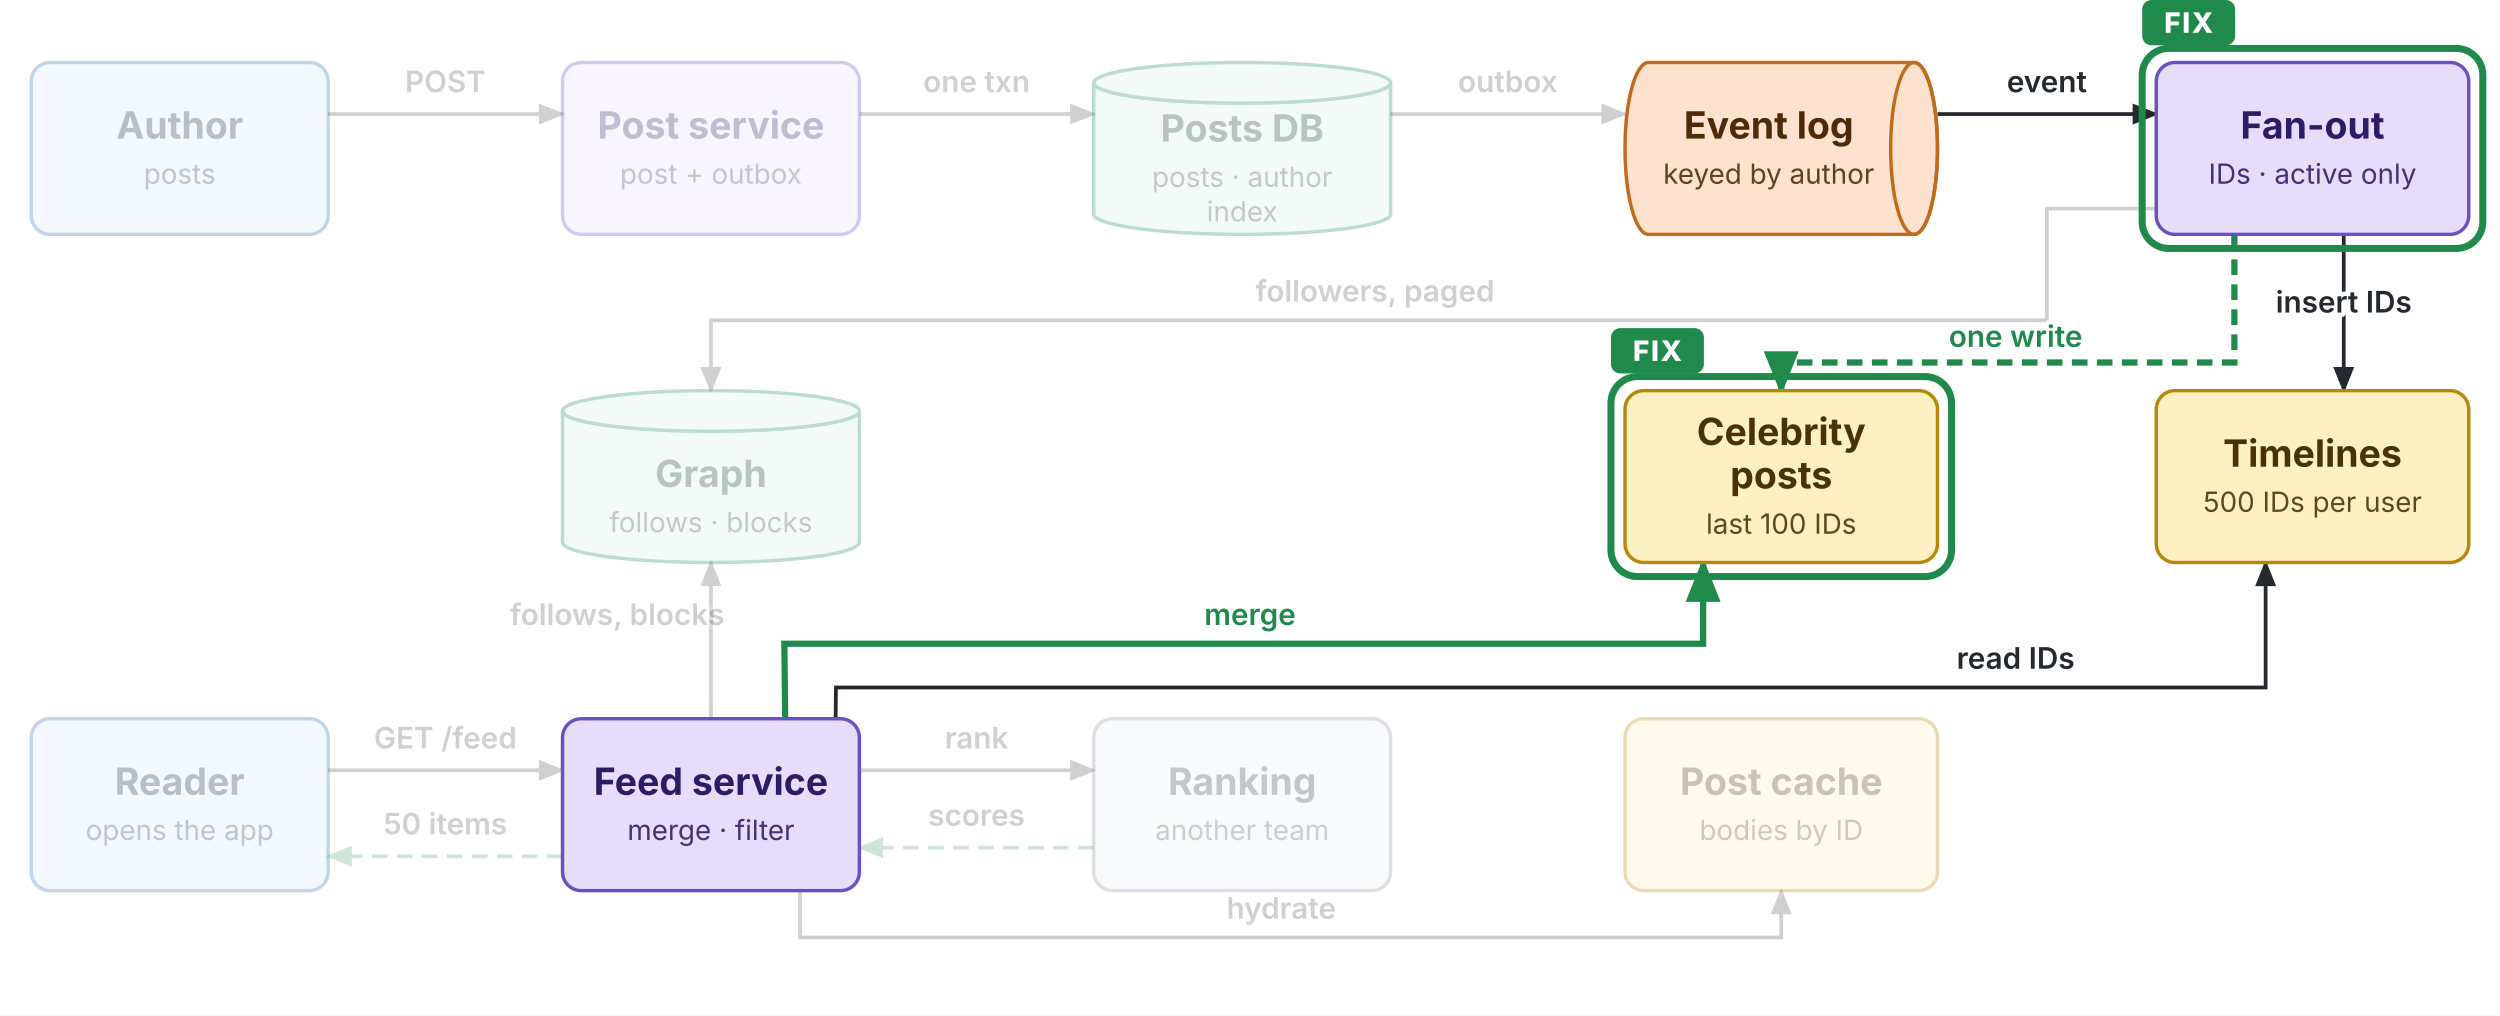
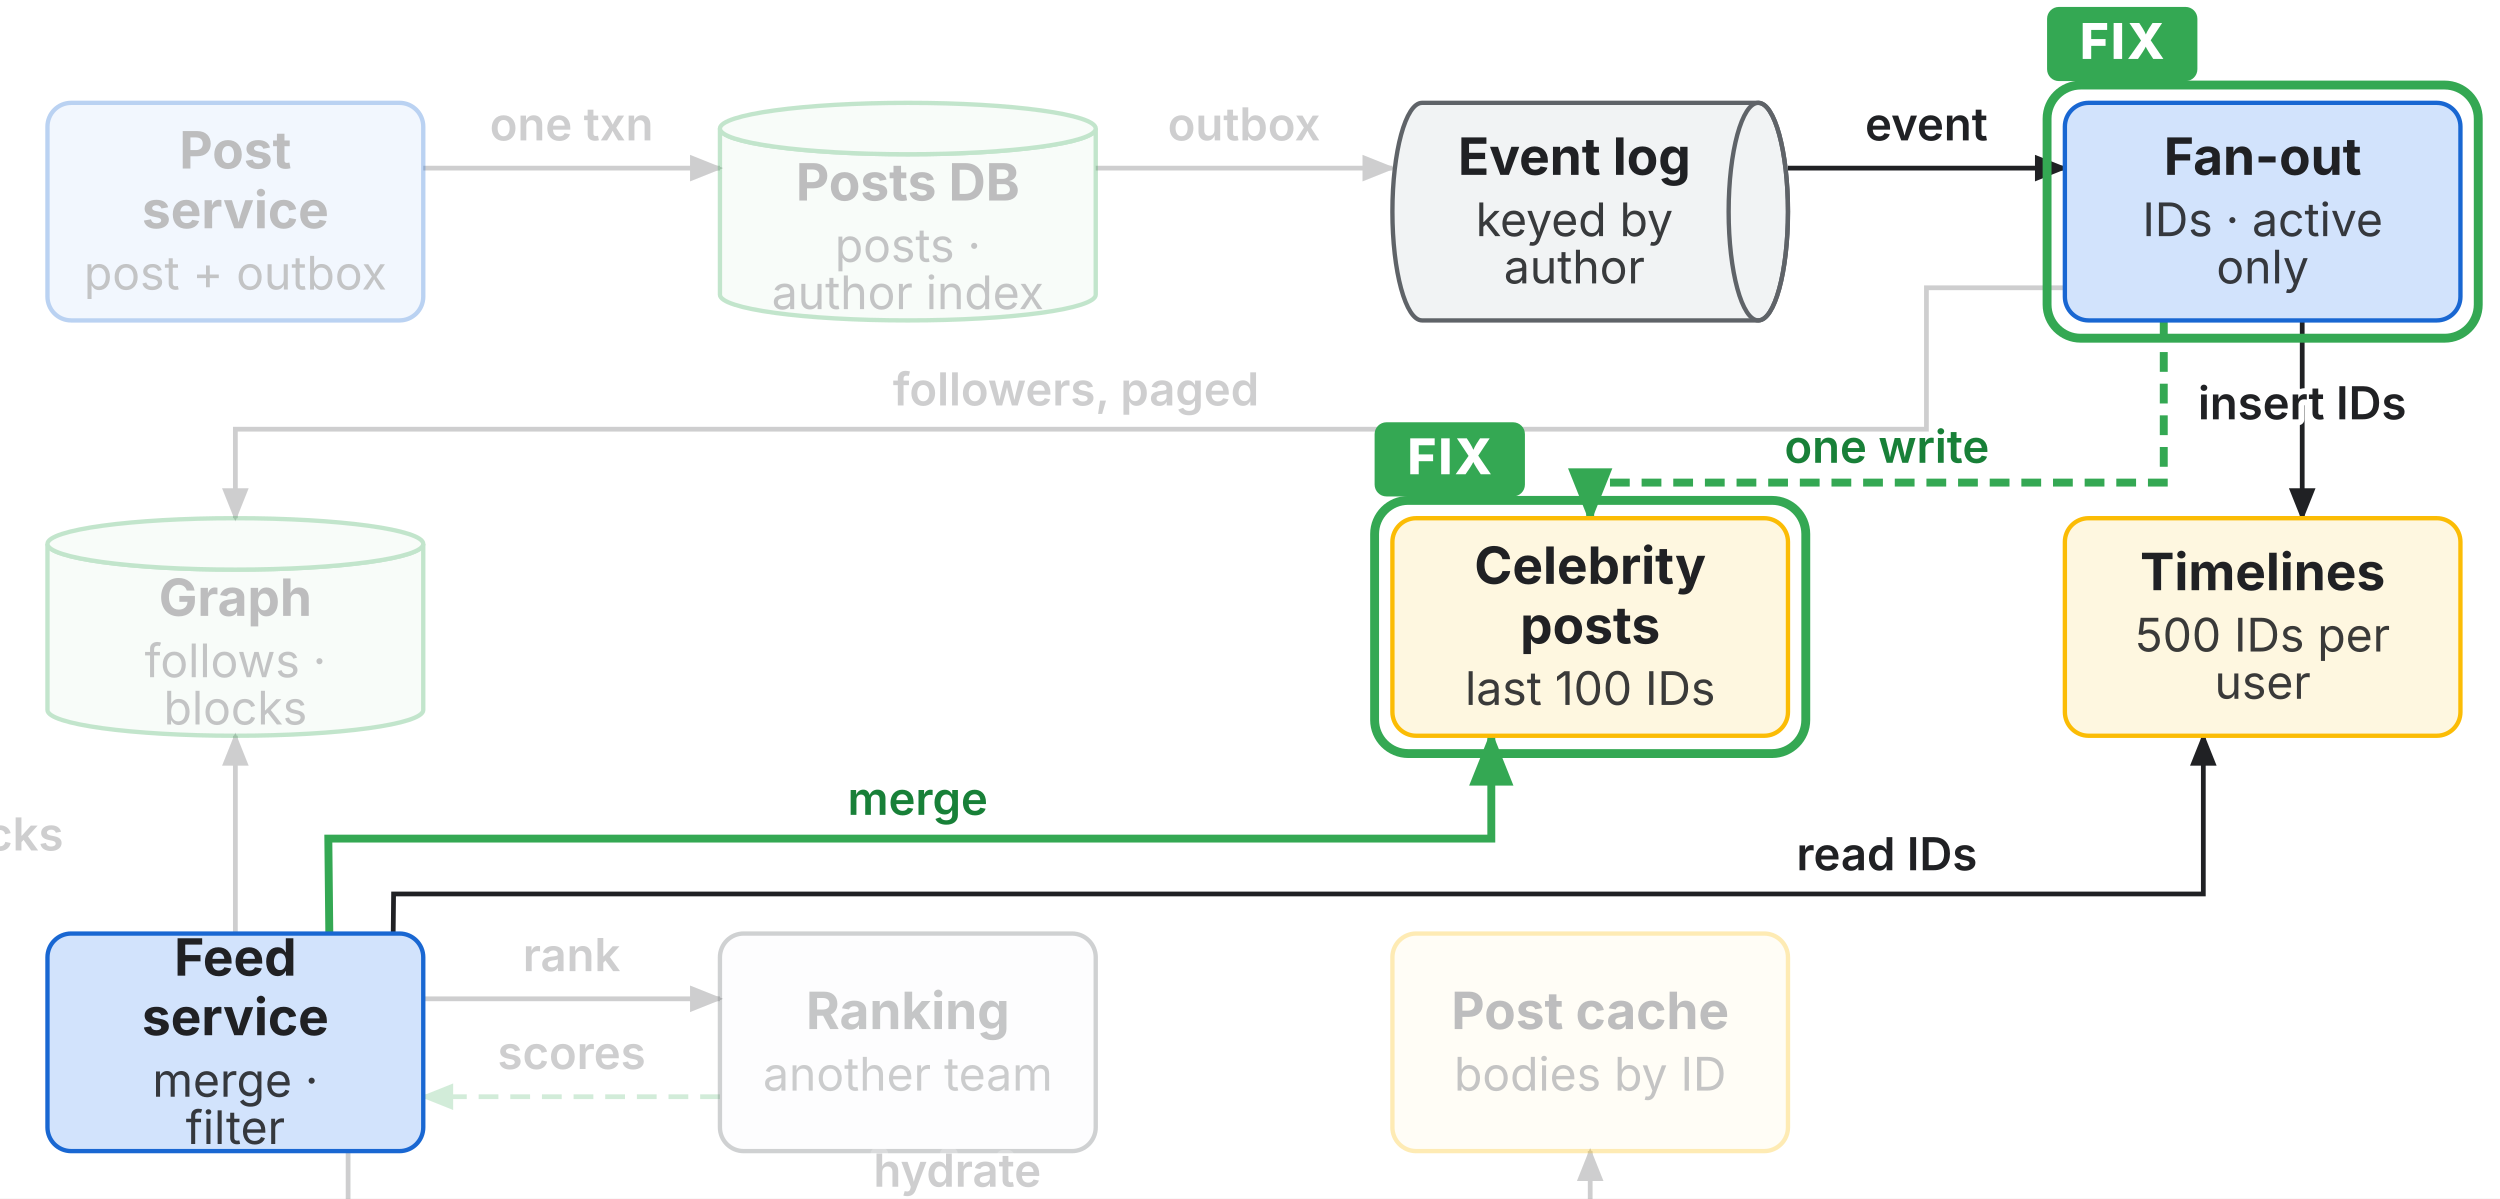
- <svg xmlns="http://www.w3.org/2000/svg" class="base" viewBox="0 0 1600 650" width="1600" height="650">
+ <svg xmlns="http://www.w3.org/2000/svg" class="base" viewBox="336 -12 1264 606" width="1264" height="606">
  <defs>
-     <marker id="bs-1f8a4c" viewBox="0 0 10 10" refX="9" refY="5" markerWidth="7" markerHeight="7" orient="auto">
-       <path d="M0,1 L10,5 L0,9 z" fill="#1f8a4c" />
+     <marker id="bs-202124" viewBox="0 0 10 10" refX="9" refY="5" markerWidth="7" markerHeight="7" orient="auto">
+       <path d="M0,1 L10,5 L0,9 z" fill="#202124" />
    </marker>
-     <marker id="bs-s-1f8a4c" viewBox="0 0 10 10" refX="1" refY="5" markerWidth="7" markerHeight="7" orient="auto">
-       <path d="M10,1 L0,5 L10,9 z" fill="#1f8a4c" />
+     <marker id="bs-s-202124" viewBox="0 0 10 10" refX="1" refY="5" markerWidth="7" markerHeight="7" orient="auto">
+       <path d="M10,1 L0,5 L10,9 z" fill="#202124" />
    </marker>
-     <marker id="bs-24292f" viewBox="0 0 10 10" refX="9" refY="5" markerWidth="7" markerHeight="7" orient="auto">
-       <path d="M0,1 L10,5 L0,9 z" fill="#24292f" />
+     <marker id="bs-34a853" viewBox="0 0 10 10" refX="9" refY="5" markerWidth="7" markerHeight="7" orient="auto">
+       <path d="M0,1 L10,5 L0,9 z" fill="#34a853" />
    </marker>
-     <marker id="bs-s-24292f" viewBox="0 0 10 10" refX="1" refY="5" markerWidth="7" markerHeight="7" orient="auto">
-       <path d="M10,1 L0,5 L10,9 z" fill="#24292f" />
+     <marker id="bs-s-34a853" viewBox="0 0 10 10" refX="1" refY="5" markerWidth="7" markerHeight="7" orient="auto">
+       <path d="M10,1 L0,5 L10,9 z" fill="#34a853" />
    </marker>
  </defs>
-   <rect width="1600" height="650" fill="#ffffff" />
-   <path d="M210.0,73.0 L360.0,73.0" fill="none" stroke="#24292f" stroke-width="2.4" marker-end="url(#bs-24292f)" opacity="0.22" />
-   <path d="M550.0,73.0 L700.0,73.0" fill="none" stroke="#24292f" stroke-width="2.4" marker-end="url(#bs-24292f)" opacity="0.22" />
-   <path d="M890.0,73.0 L1040.0,73.0" fill="none" stroke="#24292f" stroke-width="2.4" marker-end="url(#bs-24292f)" opacity="0.22" />
-   <path d="M1240.0,73.0 L1380.0,73.0" fill="none" stroke="#24292f" stroke-width="2.4" marker-end="url(#bs-24292f)" />
-   <path d="M1380.0,133.5 L1310.0,133.5 L1310.0,205.0 L455.0,205.0 L455.0,250.0" fill="none" stroke="#24292f" stroke-width="2.4" marker-end="url(#bs-24292f)" opacity="0.22" />
-   <path d="M1500.0,150.0 L1500.0,250.0" fill="none" stroke="#24292f" stroke-width="2.4" marker-end="url(#bs-24292f)" />
-   <path d="M1430.0,150.0 L1430.0,232.0 L1140.0,232.0 L1140.0,250.0" fill="none" stroke="#1f8a4c" stroke-width="4" stroke-dasharray="10 6" marker-end="url(#bs-1f8a4c)" />
-   <path d="M210.0,493.0 L360.0,493.0" fill="none" stroke="#24292f" stroke-width="2.4" marker-end="url(#bs-24292f)" opacity="0.22" />
-   <path d="M360.0,548.0 L210.0,548.0" fill="none" stroke="#1f8a4c" stroke-width="2.4" stroke-dasharray="10 6" marker-end="url(#bs-1f8a4c)" opacity="0.22" />
-   <path d="M455.0,460.0 L455.0,360.0" fill="none" stroke="#24292f" stroke-width="2.4" marker-end="url(#bs-24292f)" opacity="0.22" />
-   <path d="M502.5,460.0 L502.0,412.0 L1090.0,412.0 L1090.0,360.0" fill="none" stroke="#1f8a4c" stroke-width="4" marker-end="url(#bs-1f8a4c)" />
-   <path d="M534.8,460.0 L535.0,440.0 L1450.0,440.0 L1450.0,360.0" fill="none" stroke="#24292f" stroke-width="2.4" marker-end="url(#bs-24292f)" />
-   <path d="M550.0,493.0 L700.0,493.0" fill="none" stroke="#24292f" stroke-width="2.4" marker-end="url(#bs-24292f)" opacity="0.22" />
-   <path d="M700.0,542.5 L550.0,542.5" fill="none" stroke="#1f8a4c" stroke-width="2.4" stroke-dasharray="10 6" marker-end="url(#bs-1f8a4c)" opacity="0.22" />
-   <path d="M512.0,570.0 L512.0,600.0 L1140.0,600.0 L1140.0,570.0" fill="none" stroke="#24292f" stroke-width="2.4" marker-end="url(#bs-24292f)" opacity="0.22" />
-   <g opacity="0.3">
-     <rect x="20" y="40" width="190" height="110" rx="12" fill="#dbeafe" stroke="#2f6fb5" stroke-width="2.2" />
-     <text x="115.0" y="88.7" text-anchor="middle" font-family="Inter, Helvetica, Arial, sans-serif" font-size="24" font-weight="700" fill="#0b2540">Author</text>
-     <text x="115.0" y="117.6" text-anchor="middle" font-family="Inter, Helvetica, Arial, sans-serif" font-size="17.8" fill="#0b2540" fill-opacity="0.88">posts</text>
+   <rect x="336" y="-12" width="1264" height="606" fill="#ffffff" />
+   <path data-k="e:e2" d="M550.0,73.0 L700.0,73.0" fill="none" stroke="#202124" stroke-width="2.4" marker-end="url(#bs-202124)" opacity="0.22" />
+   <path data-k="e:e3" d="M890.0,73.0 L1040.0,73.0" fill="none" stroke="#202124" stroke-width="2.4" marker-end="url(#bs-202124)" opacity="0.22" />
+   <path data-k="e:e4" d="M1240.0,73.0 L1380.0,73.0" fill="none" stroke="#202124" stroke-width="2.4" marker-end="url(#bs-202124)" />
+   <path data-k="e:e5" d="M1380.0,133.5 L1310.0,133.5 L1310.0,205.0 L455.0,205.0 L455.0,250.0" fill="none" stroke="#202124" stroke-width="2.4" marker-end="url(#bs-202124)" opacity="0.22" />
+   <path data-k="e:e6" d="M1500.0,150.0 L1500.0,250.0" fill="none" stroke="#202124" stroke-width="2.4" marker-end="url(#bs-202124)" />
+   <path data-k="e:e7" d="M1430.0,150.0 L1430.0,232.0 L1140.0,232.0 L1140.0,250.0" fill="none" stroke="#34a853" stroke-width="4" stroke-dasharray="10 6" marker-end="url(#bs-34a853)" />
+   <path data-k="e:e10" d="M455.0,460.0 L455.0,360.0" fill="none" stroke="#202124" stroke-width="2.4" marker-end="url(#bs-202124)" opacity="0.22" />
+   <path data-k="e:e12" d="M502.5,460.0 L502.0,412.0 L1090.0,412.0 L1090.0,360.0" fill="none" stroke="#34a853" stroke-width="4" marker-end="url(#bs-34a853)" />
+   <path data-k="e:e13" d="M534.8,460.0 L535.0,440.0 L1450.0,440.0 L1450.0,360.0" fill="none" stroke="#202124" stroke-width="2.4" marker-end="url(#bs-202124)" />
+   <path data-k="e:e14" d="M550.0,493.0 L700.0,493.0" fill="none" stroke="#202124" stroke-width="2.4" marker-end="url(#bs-202124)" opacity="0.22" />
+   <path data-k="e:e15" d="M700.0,542.5 L550.0,542.5" fill="none" stroke="#34a853" stroke-width="2.4" stroke-dasharray="10 6" marker-end="url(#bs-34a853)" opacity="0.22" />
+   <path data-k="e:e16" d="M512.0,570.0 L512.0,600.0 L1140.0,600.0 L1140.0,570.0" fill="none" stroke="#202124" stroke-width="2.4" marker-end="url(#bs-202124)" opacity="0.22" />
+   <g data-k="n:postsvc">
+     <g opacity="0.3">
+       <rect x="360" y="40" width="190" height="110" rx="12" fill="#d2e3fc" stroke="#1967d2" stroke-width="2.2" />
+       <text x="455.0" y="73.2" text-anchor="middle" font-family="Inter, Roboto, sans-serif" font-size="26" font-weight="700" fill="#202124">Post</text>
+       <text x="455.0" y="103.4" text-anchor="middle" font-family="Inter, Roboto, sans-serif" font-size="26" font-weight="700" fill="#202124">service</text>
+       <text x="455.0" y="134.4" text-anchor="middle" font-family="Inter, Roboto, sans-serif" font-size="23.4" fill="#202124" fill-opacity="0.88">post + outbox</text>
+     </g>
  </g>
-   <g opacity="0.3">
-     <rect x="360" y="40" width="190" height="110" rx="12" fill="#e6dcfb" stroke="#6b4fc4" stroke-width="2.2" />
-     <text x="455.0" y="88.7" text-anchor="middle" font-family="Inter, Helvetica, Arial, sans-serif" font-size="24" font-weight="700" fill="#2a1d66">Post service</text>
-     <text x="455.0" y="117.6" text-anchor="middle" font-family="Inter, Helvetica, Arial, sans-serif" font-size="17.8" fill="#2a1d66" fill-opacity="0.88">post + outbox</text>
+   <g data-k="n:postsdb">
+     <g opacity="0.3">
+       <path d="M700,53 a95.0,13 0 0,0 190,0 v84 a95.0,13 0 0,1 -190,0 z" fill="#e6f4ea" stroke="#34a853" stroke-width="2.2" />
+       <ellipse cx="795.0" cy="53" rx="95.0" ry="13" fill="#e6f4ea" stroke="#34a853" stroke-width="2.2" />
+       <text x="795.0" y="89.4" text-anchor="middle" font-family="Inter, Roboto, sans-serif" font-size="26" font-weight="700" fill="#202124">Posts DB</text>
+       <text x="795.0" y="120.4" text-anchor="middle" font-family="Inter, Roboto, sans-serif" font-size="23.4" fill="#202124" fill-opacity="0.88">posts ·</text>
+       <text x="795.0" y="144.3" text-anchor="middle" font-family="Inter, Roboto, sans-serif" font-size="23.4" fill="#202124" fill-opacity="0.88">author index</text>
+     </g>
  </g>
-   <g opacity="0.3">
-     <path d="M700,53 a95.0,13 0 0,0 190,0 v84 a95.0,13 0 0,1 -190,0 z" fill="#d3f3e6" stroke="#1f8a63" stroke-width="2.2" />
-     <ellipse cx="795.0" cy="53" rx="95.0" ry="13" fill="#d3f3e6" stroke="#1f8a63" stroke-width="2.2" />
-     <text x="795.0" y="90.6" text-anchor="middle" font-family="Inter, Helvetica, Arial, sans-serif" font-size="24" font-weight="700" fill="#0d3b2a">Posts DB</text>
-     <text x="795.0" y="119.6" text-anchor="middle" font-family="Inter, Helvetica, Arial, sans-serif" font-size="17.8" fill="#0d3b2a" fill-opacity="0.88">posts · author</text>
-     <text x="795.0" y="141.7" text-anchor="middle" font-family="Inter, Helvetica, Arial, sans-serif" font-size="17.8" fill="#0d3b2a" fill-opacity="0.88">index</text>
+   <g data-k="n:log">
+     <path d="M1055,40 h170 a15,55.0 0 0,1 0,110 h-170 a15,55.0 0 0,1 0,-110 z" fill="#f1f3f4" stroke="#5f6368" stroke-width="2.2" />
+     <ellipse cx="1225" cy="95.0" rx="15" ry="55.0" fill="none" stroke="#5f6368" stroke-width="2.2" />
+     <text x="1132.0" y="76.4" text-anchor="middle" font-family="Inter, Roboto, sans-serif" font-size="26" font-weight="700" fill="#202124">Event log</text>
+     <text x="1132.0" y="107.4" text-anchor="middle" font-family="Inter, Roboto, sans-serif" font-size="23.4" fill="#202124" fill-opacity="0.88">keyed by</text>
+     <text x="1132.0" y="131.3" text-anchor="middle" font-family="Inter, Roboto, sans-serif" font-size="23.4" fill="#202124" fill-opacity="0.88">author</text>
  </g>
-   <path d="M1055,40 h170 a15,55.0 0 0,1 0,110 h-170 a15,55.0 0 0,1 0,-110 z" fill="#fde3cf" stroke="#c26a1b" stroke-width="2.2" />
-   <ellipse cx="1225" cy="95.0" rx="15" ry="55.0" fill="none" stroke="#c26a1b" stroke-width="2.2" />
-   <text x="1132.0" y="88.7" text-anchor="middle" font-family="Inter, Helvetica, Arial, sans-serif" font-size="24" font-weight="700" fill="#4f2a08">Event log</text>
-   <text x="1132.0" y="117.6" text-anchor="middle" font-family="Inter, Helvetica, Arial, sans-serif" font-size="17.8" fill="#4f2a08" fill-opacity="0.88">keyed by author</text>
-   <rect x="1380" y="40" width="200" height="110" rx="12" fill="#e6dcfb" stroke="#6b4fc4" stroke-width="2.2" />
-   <text x="1480.0" y="88.7" text-anchor="middle" font-family="Inter, Helvetica, Arial, sans-serif" font-size="24" font-weight="700" fill="#2a1d66">Fan-out</text>
-   <text x="1480.0" y="117.6" text-anchor="middle" font-family="Inter, Helvetica, Arial, sans-serif" font-size="17.8" fill="#2a1d66" fill-opacity="0.88">IDs · active only</text>
-   <g opacity="0.3">
-     <path d="M360,263 a95.0,13 0 0,0 190,0 v84 a95.0,13 0 0,1 -190,0 z" fill="#d3f3e6" stroke="#1f8a63" stroke-width="2.2" />
-     <ellipse cx="455.0" cy="263" rx="95.0" ry="13" fill="#d3f3e6" stroke="#1f8a63" stroke-width="2.2" />
-     <text x="455.0" y="311.7" text-anchor="middle" font-family="Inter, Helvetica, Arial, sans-serif" font-size="24" font-weight="700" fill="#0d3b2a">Graph</text>
-     <text x="455.0" y="340.6" text-anchor="middle" font-family="Inter, Helvetica, Arial, sans-serif" font-size="17.8" fill="#0d3b2a" fill-opacity="0.88">follows · blocks</text>
+   <g data-k="n:fanout">
+     <rect x="1380" y="40" width="200" height="110" rx="12" fill="#d2e3fc" stroke="#1967d2" stroke-width="2.2" />
+     <text x="1480.0" y="76.4" text-anchor="middle" font-family="Inter, Roboto, sans-serif" font-size="26" font-weight="700" fill="#202124">Fan-out</text>
+     <text x="1480.0" y="107.4" text-anchor="middle" font-family="Inter, Roboto, sans-serif" font-size="23.4" fill="#202124" fill-opacity="0.88">IDs · active</text>
+     <text x="1480.0" y="131.3" text-anchor="middle" font-family="Inter, Roboto, sans-serif" font-size="23.4" fill="#202124" fill-opacity="0.88">only</text>
  </g>
-   <rect x="1040" y="250" width="200" height="110" rx="12" fill="#fdf0c2" stroke="#b7860b" stroke-width="2.2" />
-   <text x="1140.0" y="284.8" text-anchor="middle" font-family="Inter, Helvetica, Arial, sans-serif" font-size="24" font-weight="700" fill="#4a3207">Celebrity</text>
-   <text x="1140.0" y="312.6" text-anchor="middle" font-family="Inter, Helvetica, Arial, sans-serif" font-size="24" font-weight="700" fill="#4a3207">posts</text>
-   <text x="1140.0" y="341.6" text-anchor="middle" font-family="Inter, Helvetica, Arial, sans-serif" font-size="17.8" fill="#4a3207" fill-opacity="0.88">last 100 IDs</text>
-   <rect x="1380" y="250" width="200" height="110" rx="12" fill="#fdf0c2" stroke="#b7860b" stroke-width="2.2" />
-   <text x="1480.0" y="298.7" text-anchor="middle" font-family="Inter, Helvetica, Arial, sans-serif" font-size="24" font-weight="700" fill="#4a3207">Timelines</text>
-   <text x="1480.0" y="327.6" text-anchor="middle" font-family="Inter, Helvetica, Arial, sans-serif" font-size="17.8" fill="#4a3207" fill-opacity="0.88">500 IDs per user</text>
-   <g opacity="0.3">
-     <rect x="20" y="460" width="190" height="110" rx="12" fill="#dbeafe" stroke="#2f6fb5" stroke-width="2.2" />
-     <text x="115.0" y="508.7" text-anchor="middle" font-family="Inter, Helvetica, Arial, sans-serif" font-size="24" font-weight="700" fill="#0b2540">Reader</text>
-     <text x="115.0" y="537.6" text-anchor="middle" font-family="Inter, Helvetica, Arial, sans-serif" font-size="17.8" fill="#0b2540" fill-opacity="0.88">opens the app</text>
+   <g data-k="n:graph">
+     <g opacity="0.3">
+       <path d="M360,263 a95.0,13 0 0,0 190,0 v84 a95.0,13 0 0,1 -190,0 z" fill="#e6f4ea" stroke="#34a853" stroke-width="2.2" />
+       <ellipse cx="455.0" cy="263" rx="95.0" ry="13" fill="#e6f4ea" stroke="#34a853" stroke-width="2.2" />
+       <text x="455.0" y="299.4" text-anchor="middle" font-family="Inter, Roboto, sans-serif" font-size="26" font-weight="700" fill="#202124">Graph</text>
+       <text x="455.0" y="330.4" text-anchor="middle" font-family="Inter, Roboto, sans-serif" font-size="23.4" fill="#202124" fill-opacity="0.88">follows ·</text>
+       <text x="455.0" y="354.3" text-anchor="middle" font-family="Inter, Roboto, sans-serif" font-size="23.4" fill="#202124" fill-opacity="0.88">blocks</text>
+     </g>
  </g>
-   <rect x="360" y="460" width="190" height="110" rx="12" fill="#e6dcfb" stroke="#6b4fc4" stroke-width="2.2" />
-   <text x="455.0" y="508.7" text-anchor="middle" font-family="Inter, Helvetica, Arial, sans-serif" font-size="24" font-weight="700" fill="#2a1d66">Feed service</text>
-   <text x="455.0" y="537.6" text-anchor="middle" font-family="Inter, Helvetica, Arial, sans-serif" font-size="17.8" fill="#2a1d66" fill-opacity="0.88">merge · filter</text>
-   <g opacity="0.3">
-     <rect x="700" y="460" width="190" height="110" rx="12" fill="#eceff2" stroke="#8c959f" stroke-width="2.2" />
-     <text x="795.0" y="508.7" text-anchor="middle" font-family="Inter, Helvetica, Arial, sans-serif" font-size="24" font-weight="700" fill="#3a424a">Ranking</text>
-     <text x="795.0" y="537.6" text-anchor="middle" font-family="Inter, Helvetica, Arial, sans-serif" font-size="17.8" fill="#3a424a" fill-opacity="0.88">another team</text>
+   <g data-k="n:celeb">
+     <rect x="1040" y="250" width="200" height="110" rx="12" fill="#fef7e0" stroke="#fbbc05" stroke-width="2.2" />
+     <text x="1140.0" y="283.2" text-anchor="middle" font-family="Inter, Roboto, sans-serif" font-size="26" font-weight="700" fill="#202124">Celebrity</text>
+     <text x="1140.0" y="313.4" text-anchor="middle" font-family="Inter, Roboto, sans-serif" font-size="26" font-weight="700" fill="#202124">posts</text>
+     <text x="1140.0" y="344.4" text-anchor="middle" font-family="Inter, Roboto, sans-serif" font-size="23.4" fill="#202124" fill-opacity="0.88">last 100 IDs</text>
  </g>
-   <g opacity="0.3">
-     <rect x="1040" y="460" width="200" height="110" rx="12" fill="#fdf0c2" stroke="#b7860b" stroke-width="2.2" />
-     <text x="1140.0" y="508.7" text-anchor="middle" font-family="Inter, Helvetica, Arial, sans-serif" font-size="24" font-weight="700" fill="#4a3207">Post cache</text>
-     <text x="1140.0" y="537.6" text-anchor="middle" font-family="Inter, Helvetica, Arial, sans-serif" font-size="17.8" fill="#4a3207" fill-opacity="0.88">bodies by ID</text>
+   <g data-k="n:timeline">
+     <rect x="1380" y="250" width="200" height="110" rx="12" fill="#fef7e0" stroke="#fbbc05" stroke-width="2.2" />
+     <text x="1480.0" y="286.4" text-anchor="middle" font-family="Inter, Roboto, sans-serif" font-size="26" font-weight="700" fill="#202124">Timelines</text>
+     <text x="1480.0" y="317.4" text-anchor="middle" font-family="Inter, Roboto, sans-serif" font-size="23.4" fill="#202124" fill-opacity="0.88">500 IDs per</text>
+     <text x="1480.0" y="341.3" text-anchor="middle" font-family="Inter, Roboto, sans-serif" font-size="23.4" fill="#202124" fill-opacity="0.88">user</text>
  </g>
-   <text x="285.0" y="59.0" text-anchor="middle" font-family="Inter, Helvetica, Arial, sans-serif" font-size="19" font-weight="600" fill="#24292f" paint-order="stroke" stroke="#ffffff" stroke-width="6" stroke-linejoin="round" opacity="0.22">POST</text>
-   <text x="625.0" y="59.0" text-anchor="middle" font-family="Inter, Helvetica, Arial, sans-serif" font-size="19" font-weight="600" fill="#24292f" paint-order="stroke" stroke="#ffffff" stroke-width="6" stroke-linejoin="round" opacity="0.22">one txn</text>
-   <text x="965.0" y="59.0" text-anchor="middle" font-family="Inter, Helvetica, Arial, sans-serif" font-size="19" font-weight="600" fill="#24292f" paint-order="stroke" stroke="#ffffff" stroke-width="6" stroke-linejoin="round" opacity="0.22">outbox</text>
-   <text x="1310.0" y="59.0" text-anchor="middle" font-family="Inter, Helvetica, Arial, sans-serif" font-size="19" font-weight="600" fill="#24292f" paint-order="stroke" stroke="#ffffff" stroke-width="6" stroke-linejoin="round">event</text>
-   <text x="880.0" y="193.0" text-anchor="middle" font-family="Inter, Helvetica, Arial, sans-serif" font-size="19" font-weight="600" fill="#24292f" paint-order="stroke" stroke="#ffffff" stroke-width="6" stroke-linejoin="round" opacity="0.22">followers, paged</text>
-   <text x="1500.0" y="200.0" text-anchor="middle" font-family="Inter, Helvetica, Arial, sans-serif" font-size="19" font-weight="600" fill="#24292f" paint-order="stroke" stroke="#ffffff" stroke-width="6" stroke-linejoin="round">insert IDs</text>
-   <text x="1290.0" y="222.0" text-anchor="middle" font-family="Inter, Helvetica, Arial, sans-serif" font-size="19" font-weight="600" fill="#1f8a4c" paint-order="stroke" stroke="#ffffff" stroke-width="6" stroke-linejoin="round">one write</text>
-   <text x="285.0" y="479.0" text-anchor="middle" font-family="Inter, Helvetica, Arial, sans-serif" font-size="19" font-weight="600" fill="#24292f" paint-order="stroke" stroke="#ffffff" stroke-width="6" stroke-linejoin="round" opacity="0.22">GET /feed</text>
-   <text x="285.0" y="534.0" text-anchor="middle" font-family="Inter, Helvetica, Arial, sans-serif" font-size="19" font-weight="600" fill="#24292f" paint-order="stroke" stroke="#ffffff" stroke-width="6" stroke-linejoin="round" opacity="0.22">50 items</text>
-   <text x="395.0" y="400.0" text-anchor="middle" font-family="Inter, Helvetica, Arial, sans-serif" font-size="19" font-weight="600" fill="#24292f" paint-order="stroke" stroke="#ffffff" stroke-width="6" stroke-linejoin="round" opacity="0.22">follows, blocks</text>
-   <text x="800.0" y="400.0" text-anchor="middle" font-family="Inter, Helvetica, Arial, sans-serif" font-size="19" font-weight="600" fill="#1f8a4c" paint-order="stroke" stroke="#ffffff" stroke-width="6" stroke-linejoin="round">merge</text>
-   <text x="1290.0" y="428.0" text-anchor="middle" font-family="Inter, Helvetica, Arial, sans-serif" font-size="19" font-weight="600" fill="#24292f" paint-order="stroke" stroke="#ffffff" stroke-width="6" stroke-linejoin="round">read IDs</text>
-   <text x="625.0" y="479.0" text-anchor="middle" font-family="Inter, Helvetica, Arial, sans-serif" font-size="19" font-weight="600" fill="#24292f" paint-order="stroke" stroke="#ffffff" stroke-width="6" stroke-linejoin="round" opacity="0.22">rank</text>
-   <text x="625.0" y="528.5" text-anchor="middle" font-family="Inter, Helvetica, Arial, sans-serif" font-size="19" font-weight="600" fill="#24292f" paint-order="stroke" stroke="#ffffff" stroke-width="6" stroke-linejoin="round" opacity="0.22">scores</text>
-   <text x="820.0" y="588.0" text-anchor="middle" font-family="Inter, Helvetica, Arial, sans-serif" font-size="19" font-weight="600" fill="#24292f" paint-order="stroke" stroke="#ffffff" stroke-width="6" stroke-linejoin="round" opacity="0.22">hydrate</text>
-   <rect x="1371" y="31" width="218" height="128" rx="17" fill="none" stroke="#1f8a4c" stroke-width="4.5" />
-   <rect x="1371" y="0" width="59.5" height="29" rx="6" fill="#1f8a4c" />
-   <text x="1400.75" y="21" text-anchor="middle" font-family="Inter, Helvetica, Arial, sans-serif" font-size="18" font-weight="800" letter-spacing="1" fill="#ffffff">FIX</text>
-   <rect x="1031" y="241" width="218" height="128" rx="17" fill="none" stroke="#1f8a4c" stroke-width="4.5" />
-   <rect x="1031" y="210" width="59.5" height="29" rx="6" fill="#1f8a4c" />
-   <text x="1060.75" y="231" text-anchor="middle" font-family="Inter, Helvetica, Arial, sans-serif" font-size="18" font-weight="800" letter-spacing="1" fill="#ffffff">FIX</text>
+   <g data-k="n:feed">
+     <rect x="360" y="460" width="190" height="110" rx="12" fill="#d2e3fc" stroke="#1967d2" stroke-width="2.2" />
+     <text x="455.0" y="481.3" text-anchor="middle" font-family="Inter, Roboto, sans-serif" font-size="26" font-weight="700" fill="#202124">Feed</text>
+     <text x="455.0" y="511.4" text-anchor="middle" font-family="Inter, Roboto, sans-serif" font-size="26" font-weight="700" fill="#202124">service</text>
+     <text x="455.0" y="542.5" text-anchor="middle" font-family="Inter, Roboto, sans-serif" font-size="23.4" fill="#202124" fill-opacity="0.88">merge ·</text>
+     <text x="455.0" y="566.4" text-anchor="middle" font-family="Inter, Roboto, sans-serif" font-size="23.4" fill="#202124" fill-opacity="0.88">filter</text>
+   </g>
+   <g data-k="n:ranking">
+     <g opacity="0.3">
+       <rect x="700" y="460" width="190" height="110" rx="12" fill="#f8f9fa" stroke="#5f6368" stroke-width="2.2" />
+       <text x="795.0" y="508.3" text-anchor="middle" font-family="Inter, Roboto, sans-serif" font-size="26" font-weight="700" fill="#3c4043">Ranking</text>
+       <text x="795.0" y="539.4" text-anchor="middle" font-family="Inter, Roboto, sans-serif" font-size="23.4" fill="#3c4043" fill-opacity="0.88">another team</text>
+     </g>
+   </g>
+   <g data-k="n:postcache">
+     <g opacity="0.3">
+       <rect x="1040" y="460" width="200" height="110" rx="12" fill="#fef7e0" stroke="#fbbc05" stroke-width="2.2" />
+       <text x="1140.0" y="508.3" text-anchor="middle" font-family="Inter, Roboto, sans-serif" font-size="26" font-weight="700" fill="#202124">Post cache</text>
+       <text x="1140.0" y="539.4" text-anchor="middle" font-family="Inter, Roboto, sans-serif" font-size="23.4" fill="#202124" fill-opacity="0.88">bodies by ID</text>
+     </g>
+   </g>
+   <text data-k="e:e2" x="625.0" y="59.0" text-anchor="middle" font-family="Inter, Roboto, sans-serif" font-size="23" font-weight="600" fill="#202124" paint-order="stroke" stroke="#ffffff" stroke-width="6" stroke-linejoin="round" opacity="0.22">one txn</text>
+   <text data-k="e:e3" x="965.0" y="59.0" text-anchor="middle" font-family="Inter, Roboto, sans-serif" font-size="23" font-weight="600" fill="#202124" paint-order="stroke" stroke="#ffffff" stroke-width="6" stroke-linejoin="round" opacity="0.22">outbox</text>
+   <text data-k="e:e4" x="1310.0" y="59.0" text-anchor="middle" font-family="Inter, Roboto, sans-serif" font-size="23" font-weight="600" fill="#202124" paint-order="stroke" stroke="#ffffff" stroke-width="6" stroke-linejoin="round">event</text>
+   <text data-k="e:e5" x="880.0" y="193.0" text-anchor="middle" font-family="Inter, Roboto, sans-serif" font-size="23" font-weight="600" fill="#202124" paint-order="stroke" stroke="#ffffff" stroke-width="6" stroke-linejoin="round" opacity="0.22">followers, paged</text>
+   <text data-k="e:e6" x="1500.0" y="200.0" text-anchor="middle" font-family="Inter, Roboto, sans-serif" font-size="23" font-weight="600" fill="#202124" paint-order="stroke" stroke="#ffffff" stroke-width="6" stroke-linejoin="round">insert IDs</text>
+   <text data-k="e:e7" x="1290.0" y="222.0" text-anchor="middle" font-family="Inter, Roboto, sans-serif" font-size="23" font-weight="600" fill="#188038" paint-order="stroke" stroke="#ffffff" stroke-width="6" stroke-linejoin="round">one write</text>
+   <text data-k="e:e10" x="285.0" y="418.0" text-anchor="middle" font-family="Inter, Roboto, sans-serif" font-size="23" font-weight="600" fill="#202124" paint-order="stroke" stroke="#ffffff" stroke-width="6" stroke-linejoin="round" opacity="0.22">follows, blocks</text>
+   <text data-k="e:e12" x="800.0" y="400.0" text-anchor="middle" font-family="Inter, Roboto, sans-serif" font-size="23" font-weight="600" fill="#188038" paint-order="stroke" stroke="#ffffff" stroke-width="6" stroke-linejoin="round">merge</text>
+   <text data-k="e:e13" x="1290.0" y="428.0" text-anchor="middle" font-family="Inter, Roboto, sans-serif" font-size="23" font-weight="600" fill="#202124" paint-order="stroke" stroke="#ffffff" stroke-width="6" stroke-linejoin="round">read IDs</text>
+   <text data-k="e:e14" x="625.0" y="479.0" text-anchor="middle" font-family="Inter, Roboto, sans-serif" font-size="23" font-weight="600" fill="#202124" paint-order="stroke" stroke="#ffffff" stroke-width="6" stroke-linejoin="round" opacity="0.22">rank</text>
+   <text data-k="e:e15" x="625.0" y="528.5" text-anchor="middle" font-family="Inter, Roboto, sans-serif" font-size="23" font-weight="600" fill="#202124" paint-order="stroke" stroke="#ffffff" stroke-width="6" stroke-linejoin="round" opacity="0.22">scores</text>
+   <text data-k="e:e16" x="820.0" y="588.0" text-anchor="middle" font-family="Inter, Roboto, sans-serif" font-size="23" font-weight="600" fill="#202124" paint-order="stroke" stroke="#ffffff" stroke-width="6" stroke-linejoin="round" opacity="0.22">hydrate</text>
+   <g data-k="m:fanout">
+     <rect x="1371" y="31" width="218" height="128" rx="17" fill="none" stroke="#34a853" stroke-width="4.5" />
+     <rect x="1371" y="-8.5" width="76.0" height="37.5" rx="6" fill="#34a853" />
+     <text x="1409.0" y="17.8" text-anchor="middle" font-family="Inter, Roboto, sans-serif" font-size="25" font-weight="800" letter-spacing="1" fill="#ffffff">FIX</text>
+   </g>
+   <g data-k="m:celeb">
+     <rect x="1031" y="241" width="218" height="128" rx="17" fill="none" stroke="#34a853" stroke-width="4.5" />
+     <rect x="1031" y="201.5" width="76.0" height="37.5" rx="6" fill="#34a853" />
+     <text x="1069.0" y="227.8" text-anchor="middle" font-family="Inter, Roboto, sans-serif" font-size="25" font-weight="800" letter-spacing="1" fill="#ffffff">FIX</text>
+   </g>
</svg>
